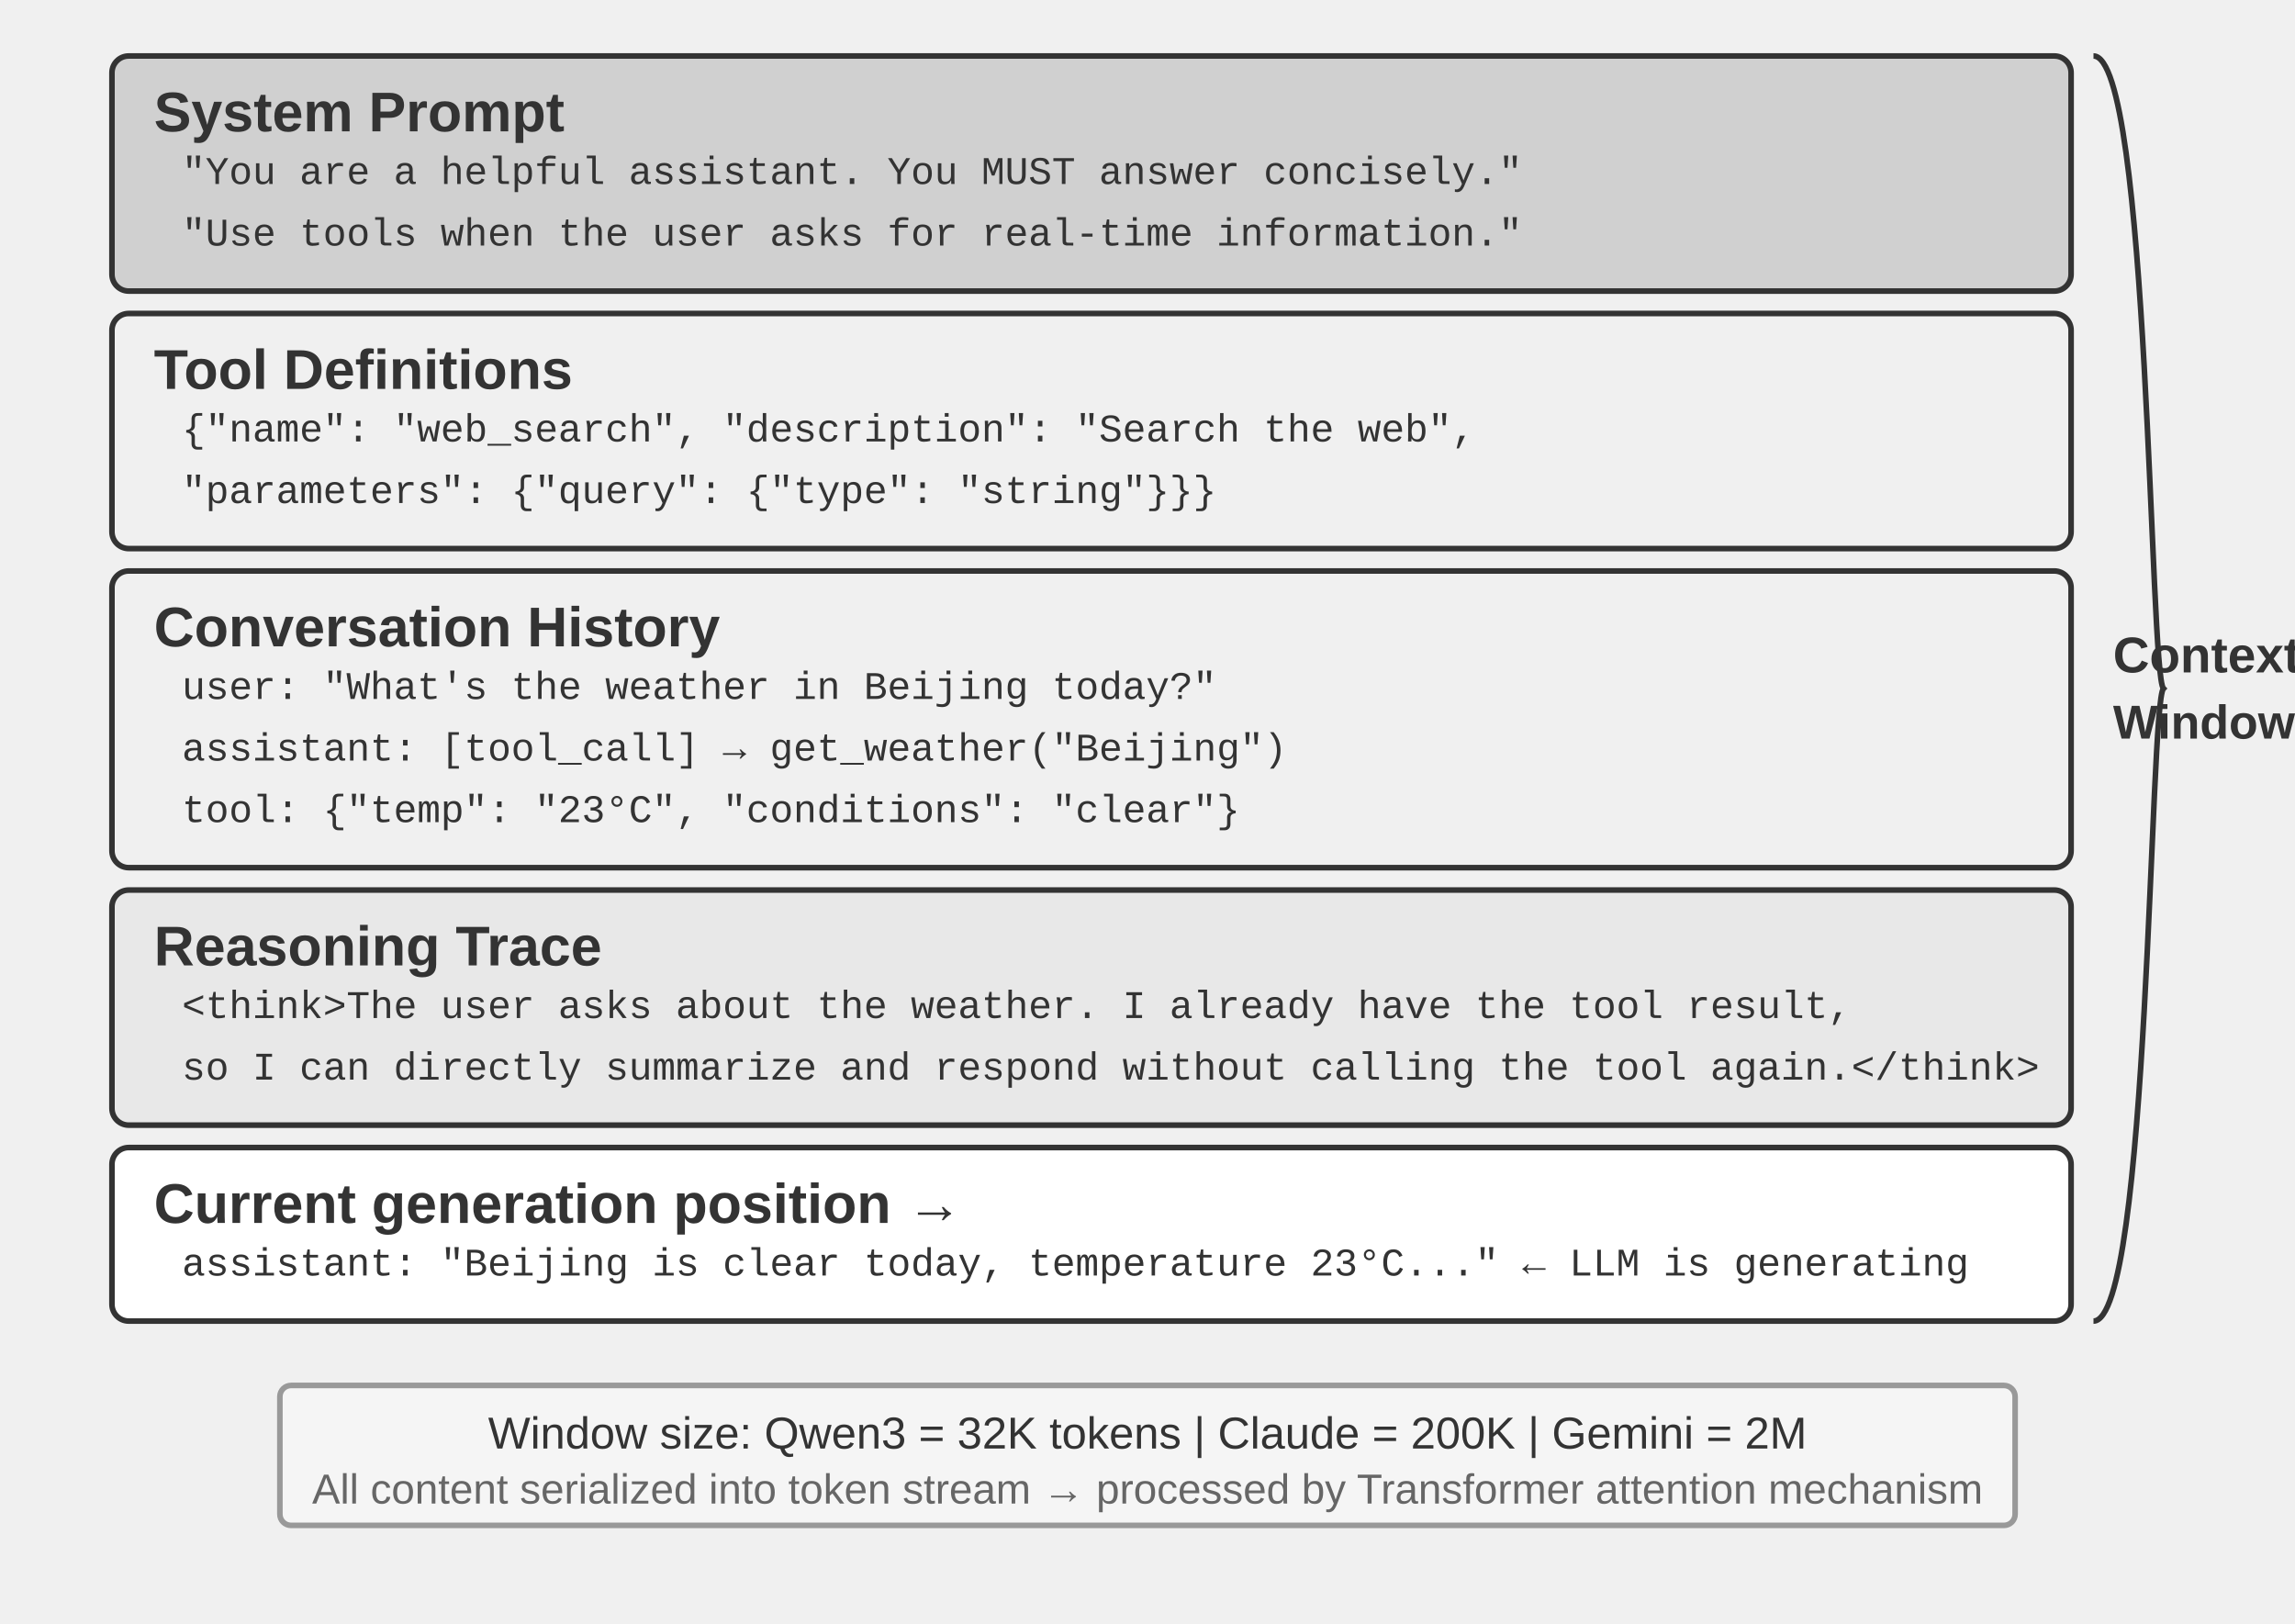
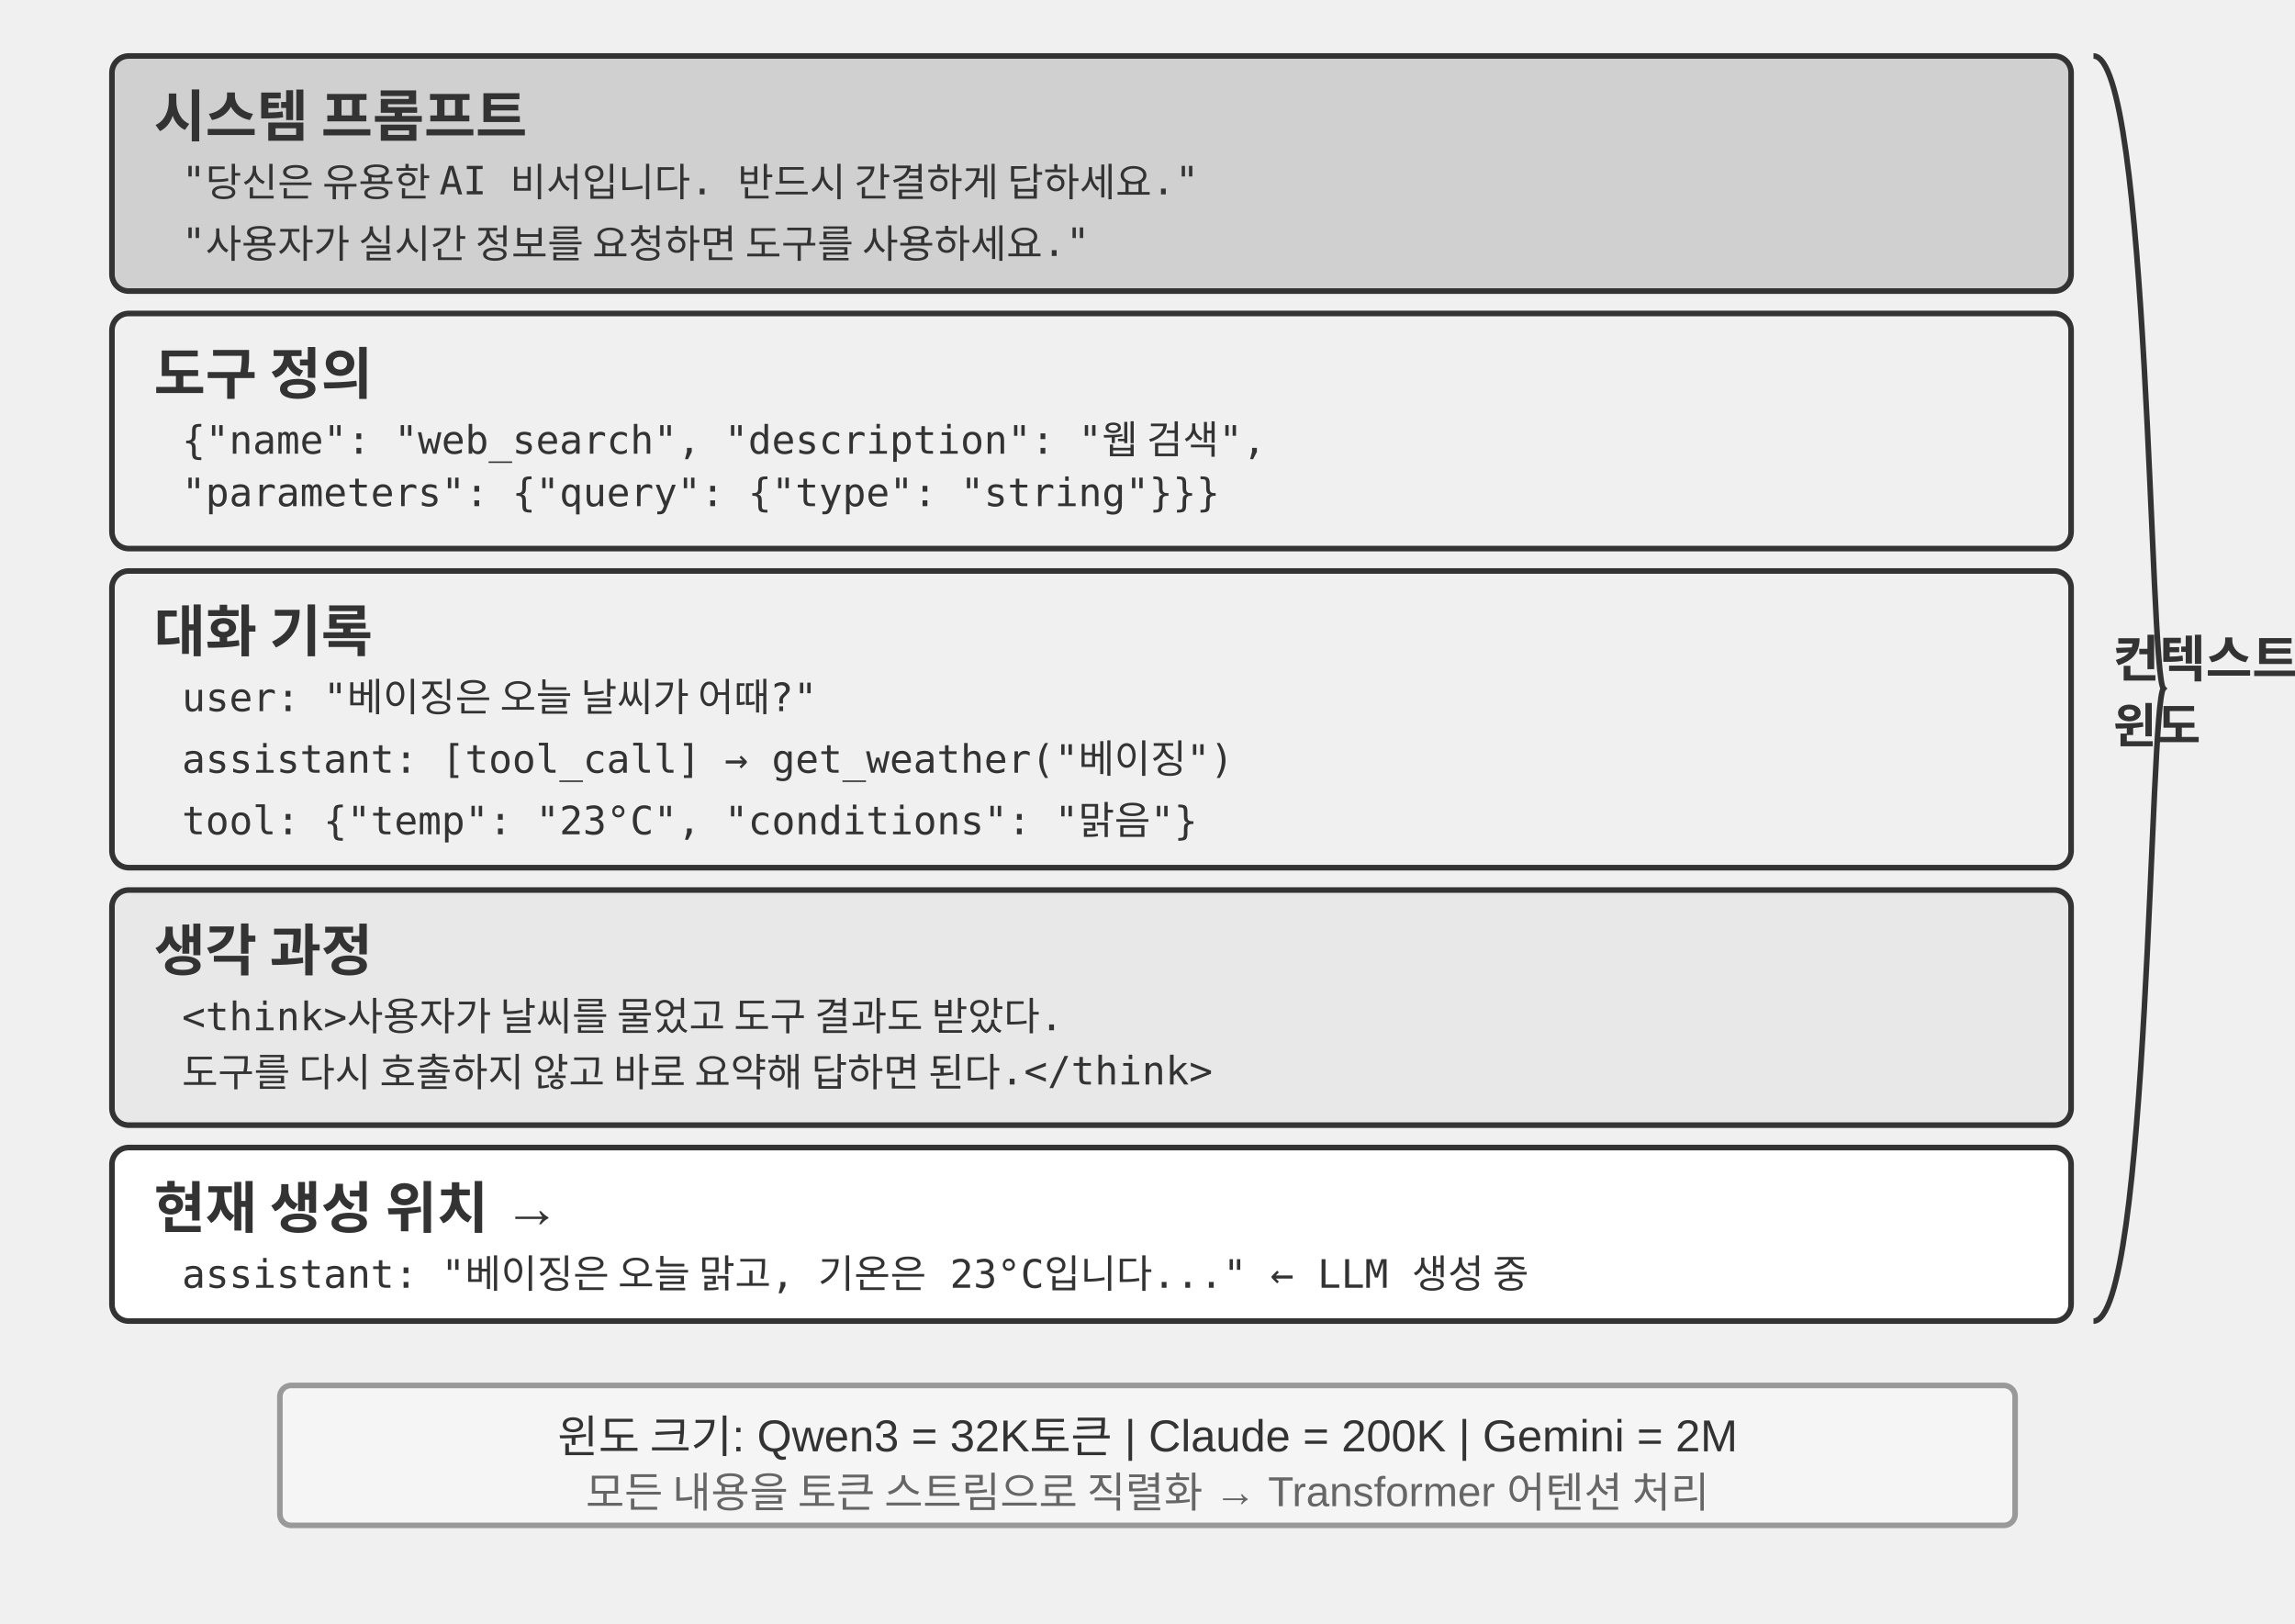
<svg xmlns="http://www.w3.org/2000/svg" viewBox="0 40 820 580" width="820" height="580" style="background:#ffffff">
  <defs>
    <marker id="ah" markerWidth="12" markerHeight="8" refX="12" refY="4" orient="auto">
      <polygon points="0 0, 12 4, 0 8" fill="#333333" />
    </marker>
    <marker id="ah-light" markerWidth="12" markerHeight="8" refX="12" refY="4" orient="auto">
      <polygon points="0 0, 12 4, 0 8" fill="#999999" />
    </marker>
  </defs>
  <rect x="40" y="60" width="700" height="84" rx="6" fill="#d0d0d0" stroke="#333333" stroke-width="2" />
-   <text x="55" y="80" font-family="Arial, 'Helvetica Neue', Helvetica, 'PingFang SC', 'Microsoft YaHei', sans-serif" font-size="20" fill="#333333" text-anchor="start" dominant-baseline="central" font-weight="bold">System Prompt</text>
-   <text x="65" y="102" font-family="'Courier New', Courier, monospace" font-size="14" fill="#333333" text-anchor="start" dominant-baseline="central">"You are a helpful assistant. You MUST answer concisely."</text>
-   <text x="65" y="124" font-family="'Courier New', Courier, monospace" font-size="14" fill="#333333" text-anchor="start" dominant-baseline="central">"Use tools when the user asks for real-time information."</text>
+   <text x="55" y="80" font-family="'Apple SD Gothic Neo', 'Malgun Gothic', Arial, sans-serif" font-size="20" fill="#333333" text-anchor="start" dominant-baseline="central" font-weight="bold">시스템 프롬프트</text>
+   <text x="65" y="102" font-family="'Apple SD Gothic Neo', 'Malgun Gothic', monospace" font-size="14" fill="#333333" text-anchor="start" dominant-baseline="central">"당신은 유용한 AI 비서입니다. 반드시 간결하게 답하세요."</text>
+   <text x="65" y="124" font-family="'Apple SD Gothic Neo', 'Malgun Gothic', monospace" font-size="14" fill="#333333" text-anchor="start" dominant-baseline="central">"사용자가 실시간 정보를 요청하면 도구를 사용하세요."</text>
  <rect x="40" y="152" width="700" height="84" rx="6" fill="#f0f0f0" stroke="#333333" stroke-width="2" />
-   <text x="55" y="172" font-family="Arial, 'Helvetica Neue', Helvetica, 'PingFang SC', 'Microsoft YaHei', sans-serif" font-size="20" fill="#333333" text-anchor="start" dominant-baseline="central" font-weight="bold">Tool Definitions</text>
-   <text x="65" y="194" font-family="'Courier New', Courier, monospace" font-size="14" fill="#333333" text-anchor="start" dominant-baseline="central">{"name": "web_search", "description": "Search the web",</text>
-   <text x="65" y="216" font-family="'Courier New', Courier, monospace" font-size="14" fill="#333333" text-anchor="start" dominant-baseline="central"> "parameters": {"query": {"type": "string"}}}</text>
+   <text x="55" y="172" font-family="'Apple SD Gothic Neo', 'Malgun Gothic', Arial, sans-serif" font-size="20" fill="#333333" text-anchor="start" dominant-baseline="central" font-weight="bold">도구 정의</text>
+   <text x="65" y="194" font-family="'Apple SD Gothic Neo', 'Malgun Gothic', monospace" font-size="14" fill="#333333" text-anchor="start" dominant-baseline="central">{"name": "web_search", "description": "웹 검색",</text>
+   <text x="65" y="216" font-family="'Apple SD Gothic Neo', 'Malgun Gothic', monospace" font-size="14" fill="#333333" text-anchor="start" dominant-baseline="central"> "parameters": {"query": {"type": "string"}}}</text>
  <rect x="40" y="244" width="700" height="106" rx="6" fill="#f0f0f0" stroke="#333333" stroke-width="2" />
-   <text x="55" y="264" font-family="Arial, 'Helvetica Neue', Helvetica, 'PingFang SC', 'Microsoft YaHei', sans-serif" font-size="20" fill="#333333" text-anchor="start" dominant-baseline="central" font-weight="bold">Conversation History</text>
-   <text x="65" y="286" font-family="'Courier New', Courier, monospace" font-size="14" fill="#333333" text-anchor="start" dominant-baseline="central">user: "What's the weather in Beijing today?"</text>
-   <text x="65" y="308" font-family="'Courier New', Courier, monospace" font-size="14" fill="#333333" text-anchor="start" dominant-baseline="central">assistant: [tool_call] → get_weather("Beijing")</text>
-   <text x="65" y="330" font-family="'Courier New', Courier, monospace" font-size="14" fill="#333333" text-anchor="start" dominant-baseline="central">tool: {"temp": "23°C", "conditions": "clear"}</text>
+   <text x="55" y="264" font-family="'Apple SD Gothic Neo', 'Malgun Gothic', Arial, sans-serif" font-size="20" fill="#333333" text-anchor="start" dominant-baseline="central" font-weight="bold">대화 기록</text>
+   <text x="65" y="286" font-family="'Apple SD Gothic Neo', 'Malgun Gothic', monospace" font-size="14" fill="#333333" text-anchor="start" dominant-baseline="central">user: "베이징은 오늘 날씨가 어때?"</text>
+   <text x="65" y="308" font-family="'Apple SD Gothic Neo', 'Malgun Gothic', monospace" font-size="14" fill="#333333" text-anchor="start" dominant-baseline="central">assistant: [tool_call] → get_weather("베이징")</text>
+   <text x="65" y="330" font-family="'Apple SD Gothic Neo', 'Malgun Gothic', monospace" font-size="14" fill="#333333" text-anchor="start" dominant-baseline="central">tool: {"temp": "23°C", "conditions": "맑음"}</text>
  <rect x="40" y="358" width="700" height="84" rx="6" fill="#e8e8e8" stroke="#333333" stroke-width="2" />
-   <text x="55" y="378" font-family="Arial, 'Helvetica Neue', Helvetica, 'PingFang SC', 'Microsoft YaHei', sans-serif" font-size="20" fill="#333333" text-anchor="start" dominant-baseline="central" font-weight="bold">Reasoning Trace</text>
-   <text x="65" y="400" font-family="'Courier New', Courier, monospace" font-size="14" fill="#333333" text-anchor="start" dominant-baseline="central">&lt;think&gt;The user asks about the weather. I already have the tool result,</text>
-   <text x="65" y="422" font-family="'Courier New', Courier, monospace" font-size="14" fill="#333333" text-anchor="start" dominant-baseline="central">so I can directly summarize and respond without calling the tool again.&lt;/think&gt;</text>
+   <text x="55" y="378" font-family="'Apple SD Gothic Neo', 'Malgun Gothic', Arial, sans-serif" font-size="20" fill="#333333" text-anchor="start" dominant-baseline="central" font-weight="bold">생각 과정</text>
+   <text x="65" y="400" font-family="'Apple SD Gothic Neo', 'Malgun Gothic', monospace" font-size="14" fill="#333333" text-anchor="start" dominant-baseline="central">&lt;think&gt;사용자가 날씨를 물었고 도구 결과도 받았다.</text>
+   <text x="65" y="422" font-family="'Apple SD Gothic Neo', 'Malgun Gothic', monospace" font-size="14" fill="#333333" text-anchor="start" dominant-baseline="central">도구를 다시 호출하지 않고 바로 요약해 답하면 된다.&lt;/think&gt;</text>
  <rect x="40" y="450" width="700" height="62" rx="6" fill="#ffffff" stroke="#333333" stroke-width="2" />
-   <text x="55" y="470" font-family="Arial, 'Helvetica Neue', Helvetica, 'PingFang SC', 'Microsoft YaHei', sans-serif" font-size="20" fill="#333333" text-anchor="start" dominant-baseline="central" font-weight="bold">Current generation position →</text>
-   <text x="65" y="492" font-family="'Courier New', Courier, monospace" font-size="14" fill="#333333" text-anchor="start" dominant-baseline="central">assistant: "Beijing is clear today, temperature 23°C..."  ← LLM is generating</text>
+   <text x="55" y="470" font-family="'Apple SD Gothic Neo', 'Malgun Gothic', Arial, sans-serif" font-size="20" fill="#333333" text-anchor="start" dominant-baseline="central" font-weight="bold">현재 생성 위치 →</text>
+   <text x="65" y="492" font-family="'Apple SD Gothic Neo', 'Malgun Gothic', monospace" font-size="14" fill="#333333" text-anchor="start" dominant-baseline="central">assistant: "베이징은 오늘 맑고, 기온은 23°C입니다..."  ← LLM 생성 중</text>
  <path d="M 748,60 C 768,60 768,281.0 773,286.0 C 768,291.0 768,512 748,512" fill="none" stroke="#333333" stroke-width="2" />
-   <text x="755" y="274.0" font-family="Arial, 'Helvetica Neue', Helvetica, 'PingFang SC', 'Microsoft YaHei', sans-serif" font-size="18" fill="#333333" text-anchor="start" dominant-baseline="central" font-weight="bold">Context</text>
-   <text x="755" y="298.0" font-family="Arial, 'Helvetica Neue', Helvetica, 'PingFang SC', 'Microsoft YaHei', sans-serif" font-size="17" fill="#333333" text-anchor="start" dominant-baseline="central" font-weight="bold">Window</text>
+   <text x="755" y="274.0" font-family="'Apple SD Gothic Neo', 'Malgun Gothic', Arial, sans-serif" font-size="18" fill="#333333" text-anchor="start" dominant-baseline="central" font-weight="bold">컨텍스트</text>
+   <text x="755" y="298.0" font-family="'Apple SD Gothic Neo', 'Malgun Gothic', Arial, sans-serif" font-size="17" fill="#333333" text-anchor="start" dominant-baseline="central" font-weight="bold">윈도</text>
  <rect x="100" y="535" width="620" height="50" rx="4" fill="#f5f5f5" stroke="#999999" stroke-width="2" />
-   <text x="410" y="552" font-family="Arial, 'Helvetica Neue', Helvetica, 'PingFang SC', 'Microsoft YaHei', sans-serif" font-size="16" fill="#333333" text-anchor="middle" dominant-baseline="central" font-weight="normal">Window size: Qwen3 = 32K tokens | Claude = 200K | Gemini = 2M</text>
-   <text x="410" y="572" font-family="Arial, 'Helvetica Neue', Helvetica, 'PingFang SC', 'Microsoft YaHei', sans-serif" font-size="15" fill="#666666" text-anchor="middle" dominant-baseline="central" font-weight="normal">All content serialized into token stream → processed by Transformer attention mechanism</text>
+   <text x="410" y="552" font-family="'Apple SD Gothic Neo', 'Malgun Gothic', Arial, sans-serif" font-size="16" fill="#333333" text-anchor="middle" dominant-baseline="central" font-weight="normal">윈도 크기: Qwen3 = 32K토큰 | Claude = 200K | Gemini = 2M</text>
+   <text x="410" y="572" font-family="'Apple SD Gothic Neo', 'Malgun Gothic', Arial, sans-serif" font-size="15" fill="#666666" text-anchor="middle" dominant-baseline="central" font-weight="normal">모든 내용을 토큰 스트림으로 직렬화 → Transformer 어텐션 처리</text>
</svg>
